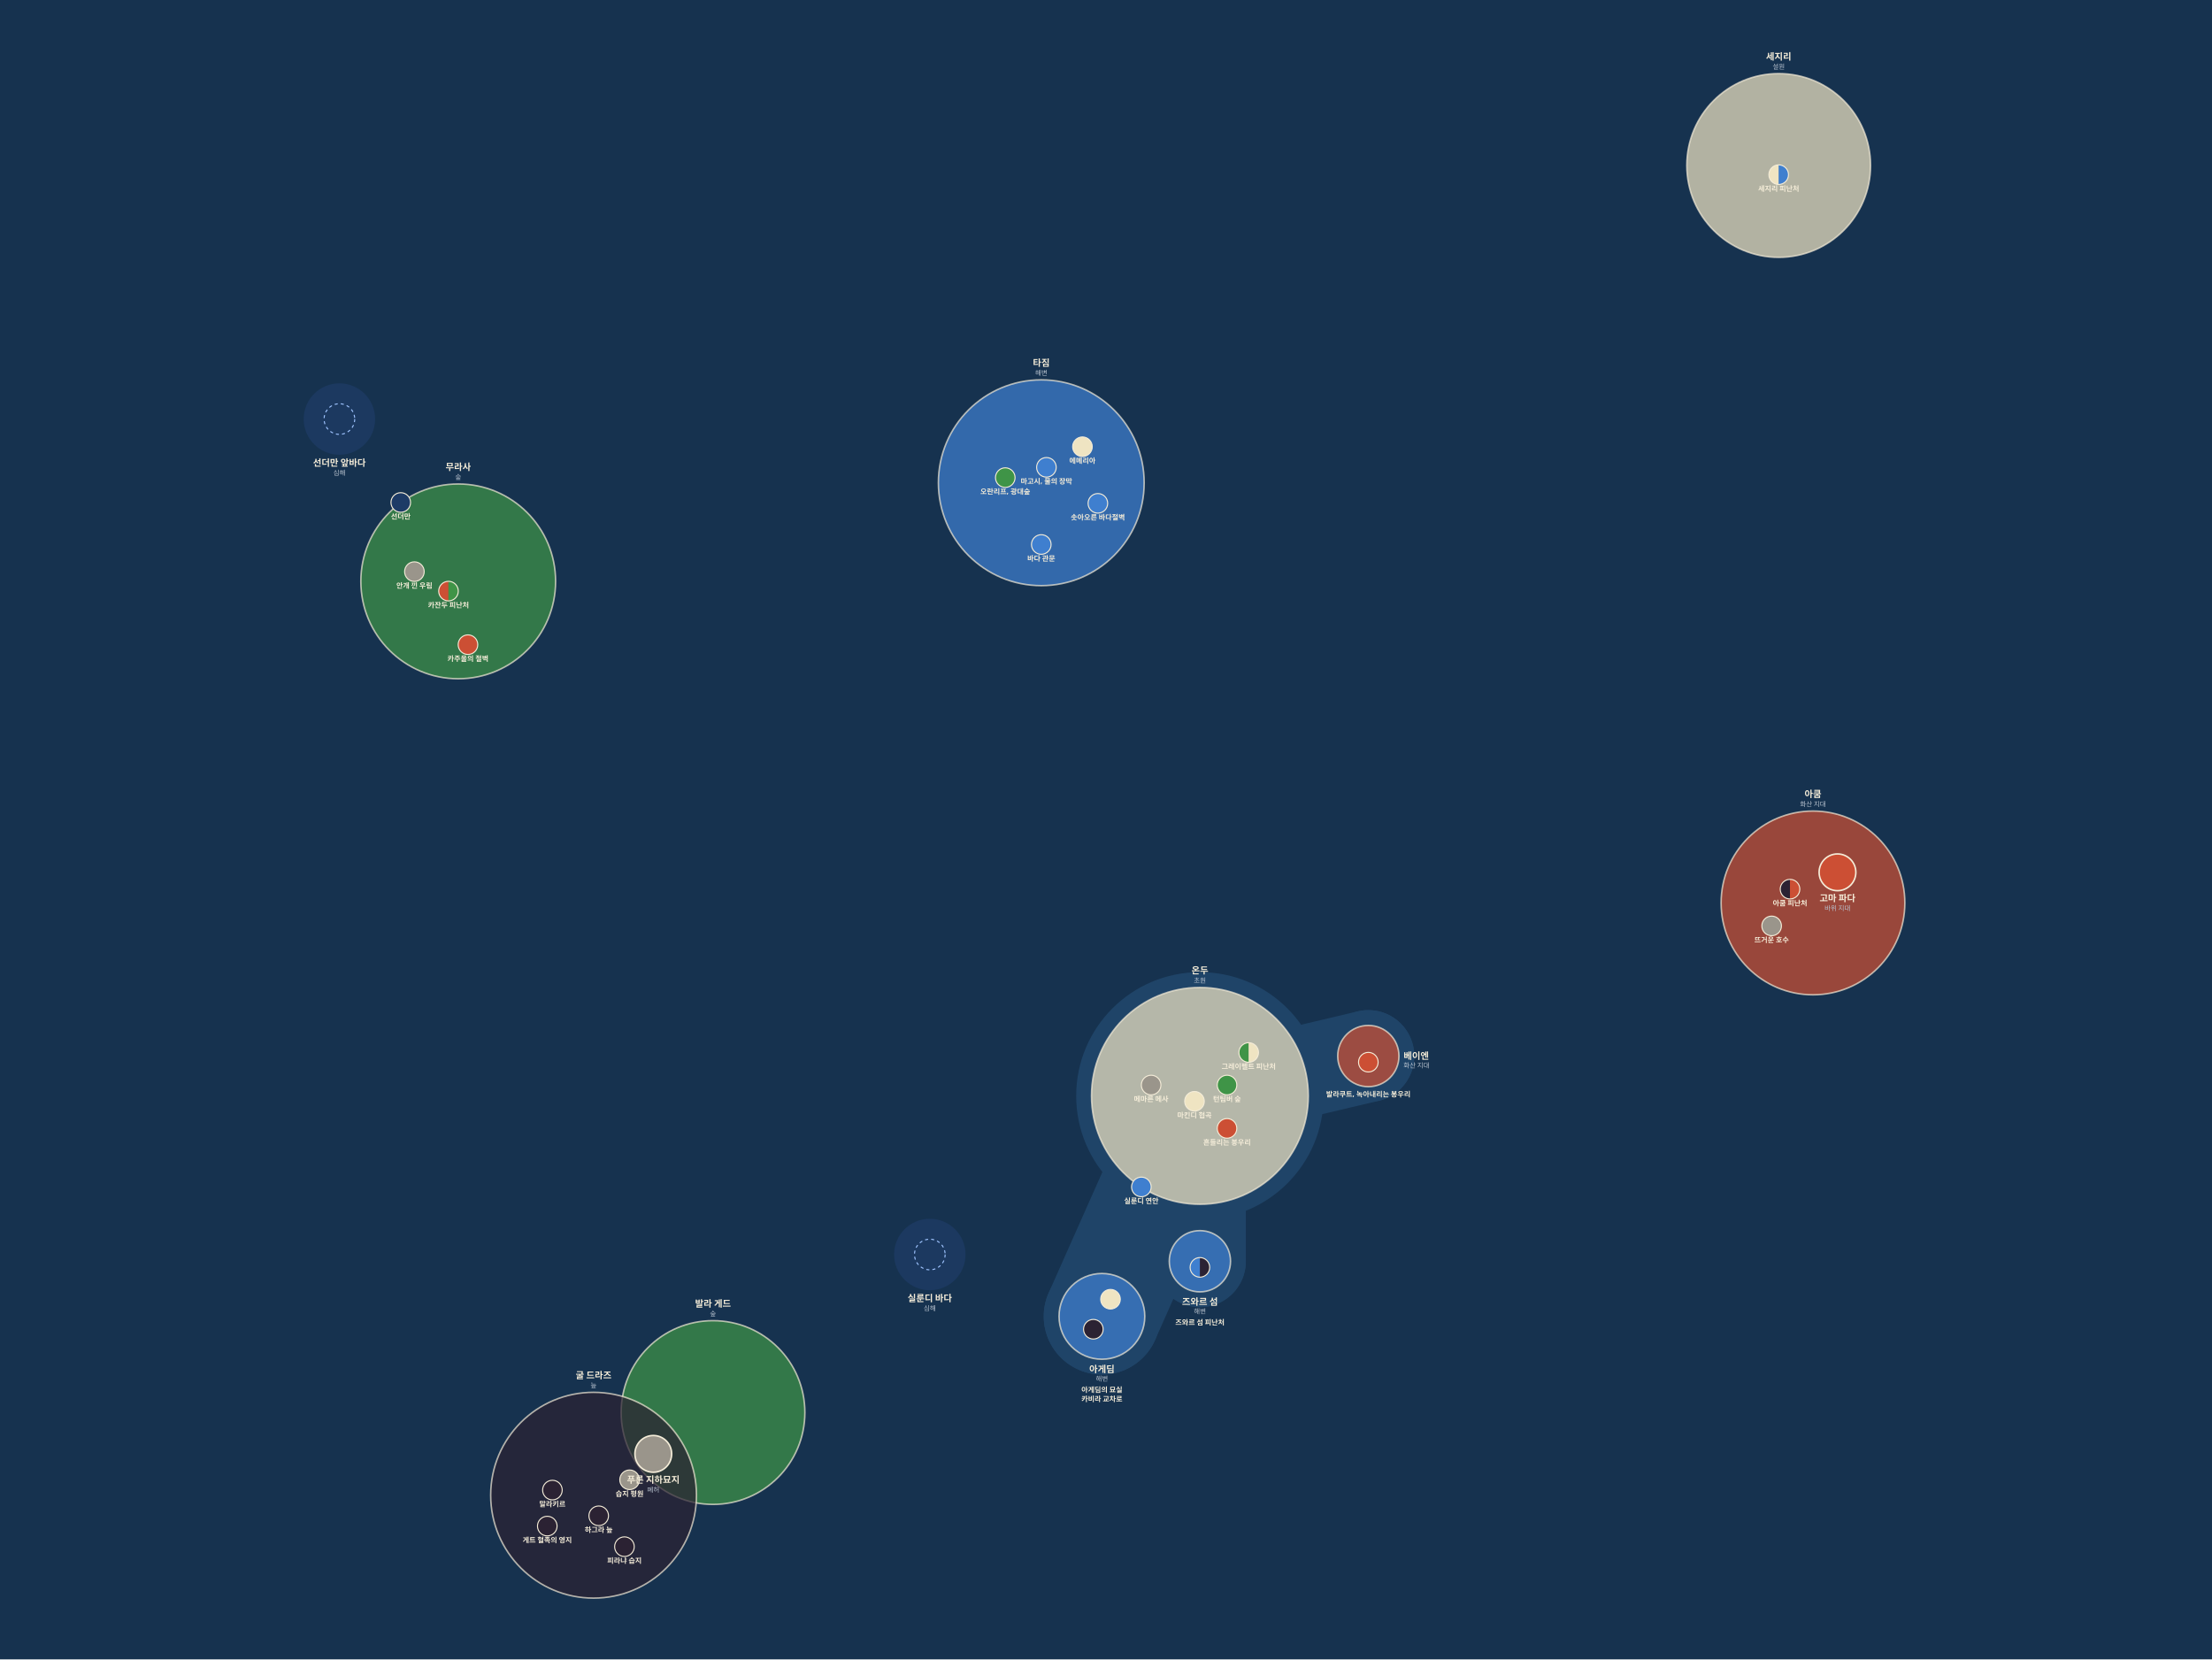
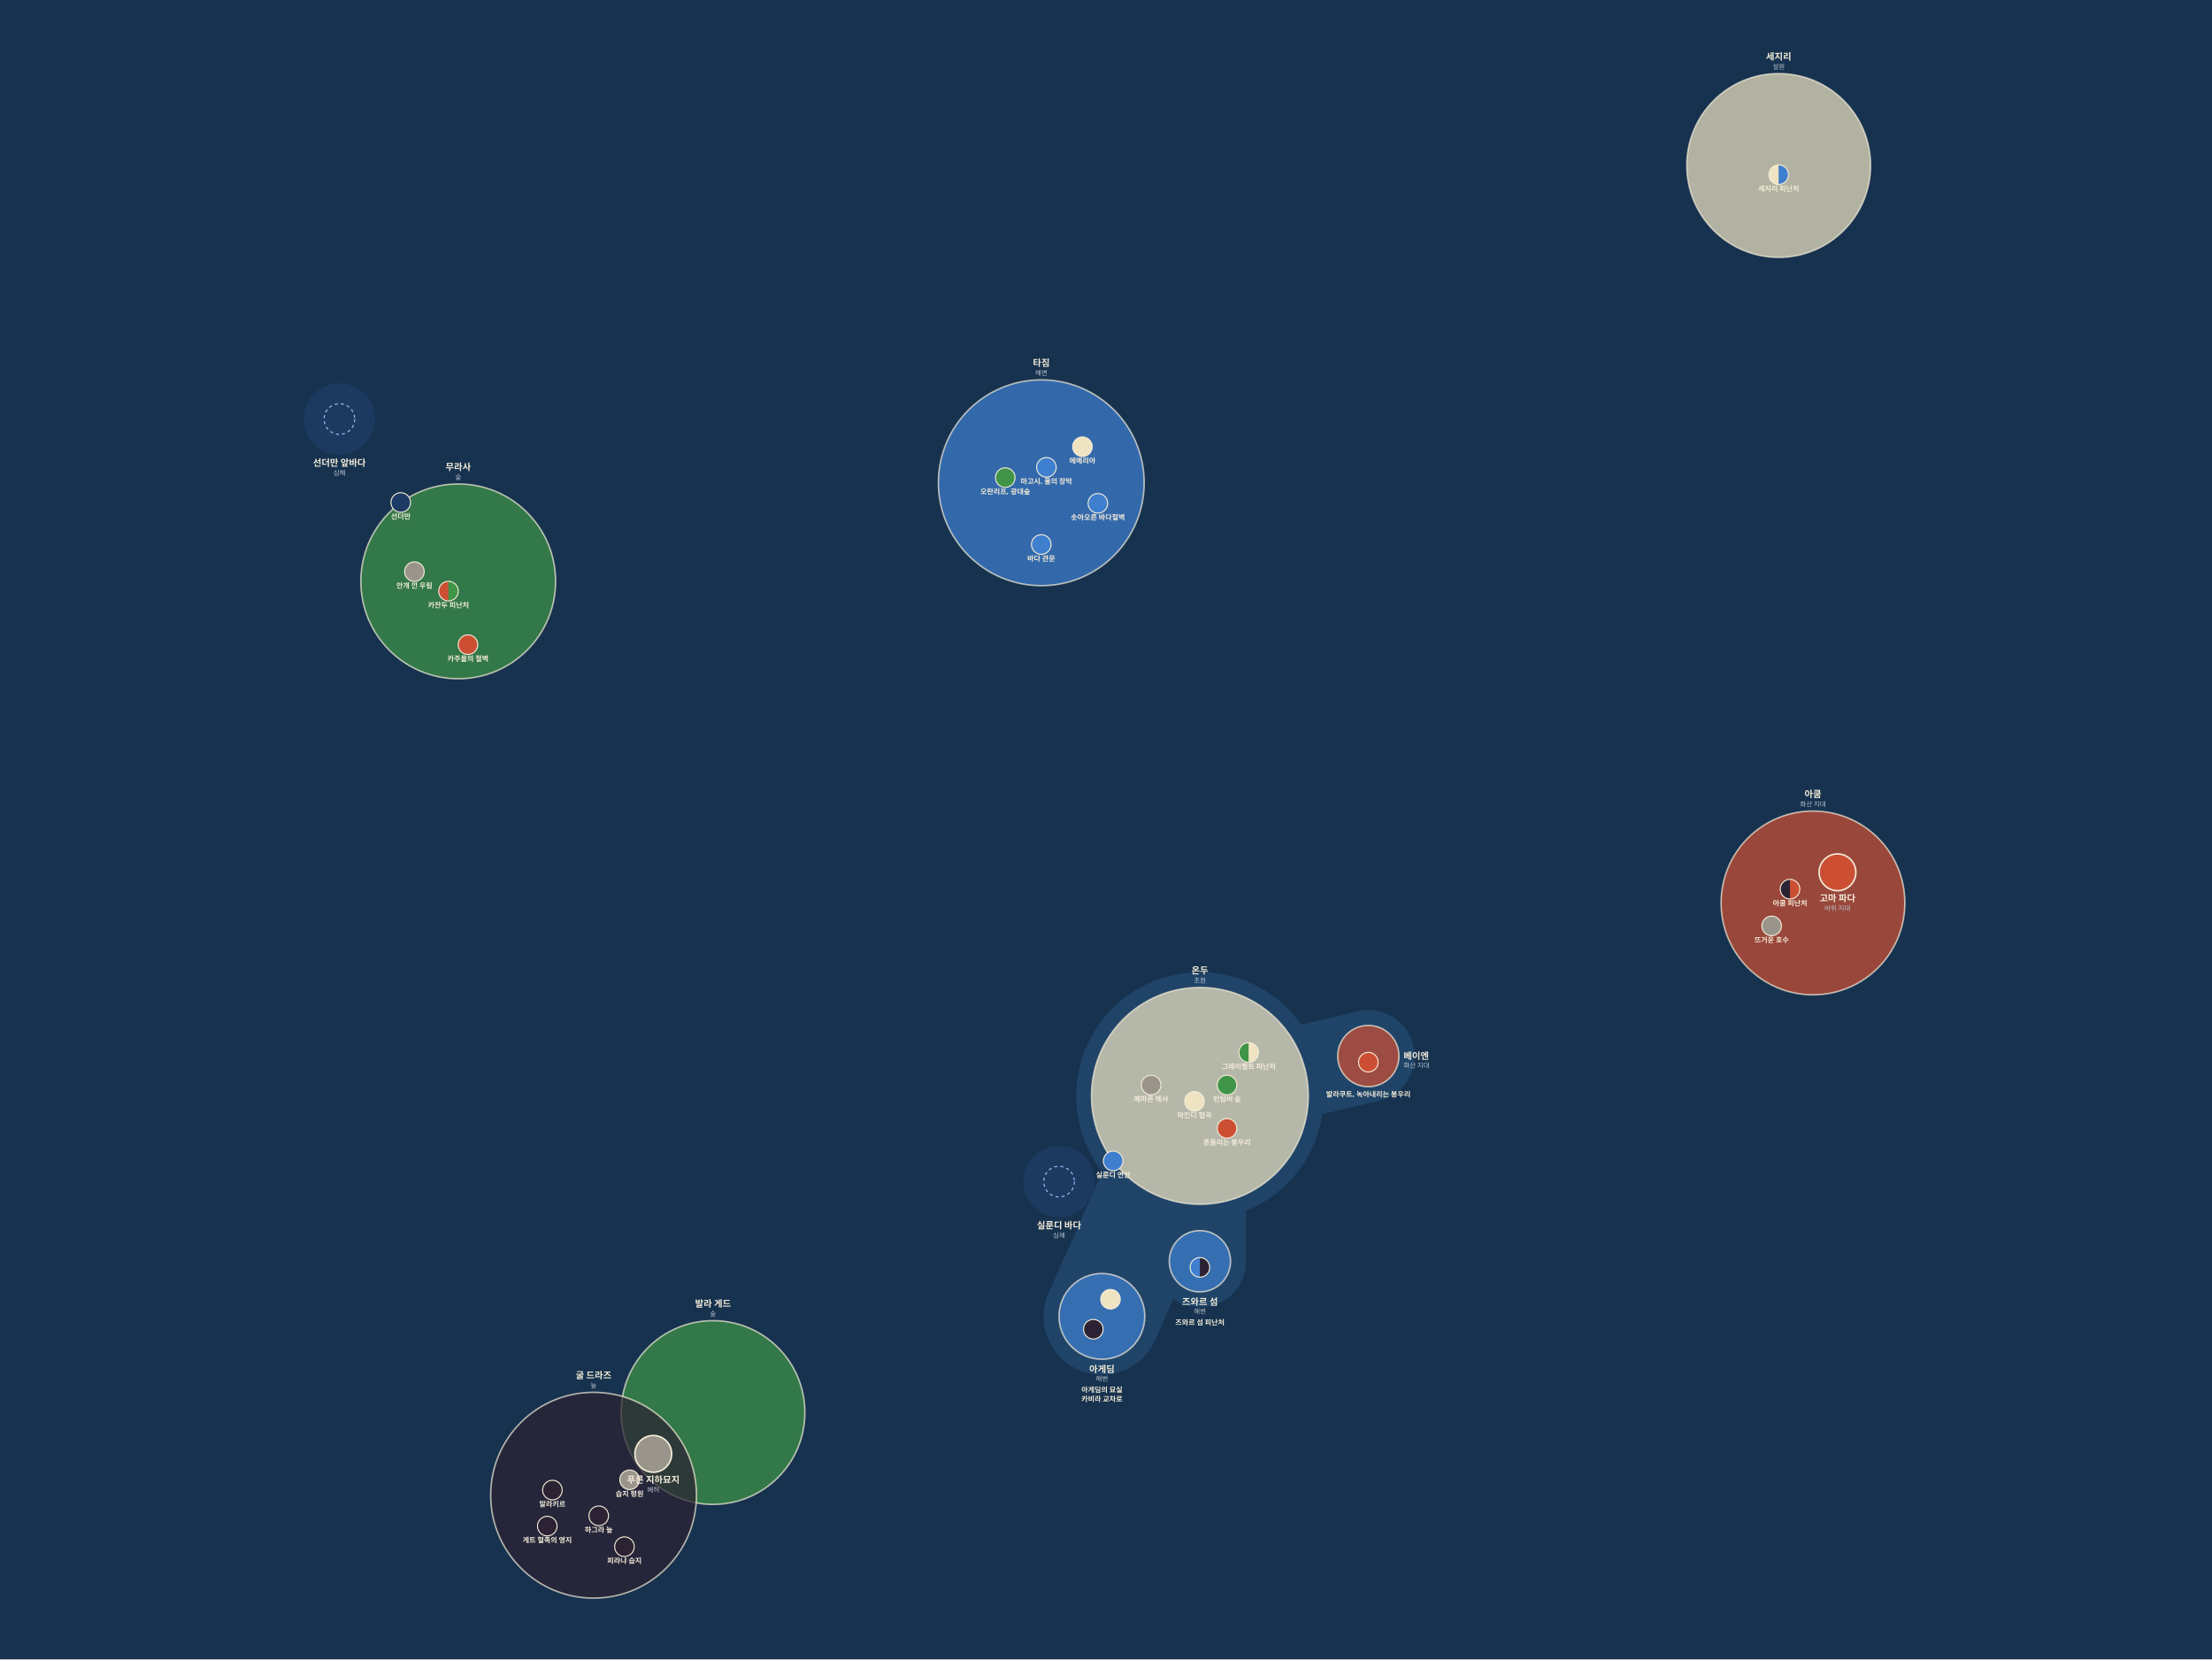
<svg xmlns="http://www.w3.org/2000/svg" viewBox="175 73 4334 3251" width="4334" height="3251">
  <style>
    .name { font: 600 18px sans-serif; fill: #f4ecd8; }
    .terrain { font: 13px sans-serif; fill: #b9c3cf; }
    .area { font: 600 14px sans-serif; fill: #f4ecd8; }
  </style>
  <rect x="175" y="73" width="4334" height="3251" fill="#16324f" />
  <line x1="2526" y1="2220" x2="2334" y2="2652" stroke="#1f4468" stroke-width="228" stroke-linecap="round" />
  <line x1="2526" y1="2220" x2="2856" y2="2142" stroke="#1f4468" stroke-width="180" stroke-linecap="round" />
  <line x1="2526" y1="2220" x2="2526" y2="2544" stroke="#1f4468" stroke-width="180" stroke-linecap="round" />
  <circle cx="2526" cy="2220" r="242.4" fill="#1f4468" />
  <circle cx="2334" cy="2652" r="114" fill="#1f4468" />
  <circle cx="2856" cy="2142" r="90" fill="#1f4468" />
  <circle cx="2526" cy="2544" r="90" fill="#1f4468" />
  <circle cx="2334" cy="2652" r="84" fill="#3f7fcf" fill-opacity="0.72" stroke="#f4ecd8" stroke-opacity="0.7" stroke-width="3" />
  <circle cx="3727.2" cy="1842" r="180" fill="#cc4f34" fill-opacity="0.72" stroke="#f4ecd8" stroke-opacity="0.7" stroke-width="3" />
  <circle cx="1572" cy="2840.4" r="180" fill="#3f9447" fill-opacity="0.72" stroke="#f4ecd8" stroke-opacity="0.7" stroke-width="3" />
  <circle cx="2856" cy="2142" r="60" fill="#cc4f34" fill-opacity="0.72" stroke="#f4ecd8" stroke-opacity="0.7" stroke-width="3" />
  <circle cx="1338" cy="3002.4" r="201.6" fill="#2b2233" fill-opacity="0.72" stroke="#f4ecd8" stroke-opacity="0.7" stroke-width="3" />
  <circle cx="2526" cy="2544" r="60" fill="#3f7fcf" fill-opacity="0.72" stroke="#f4ecd8" stroke-opacity="0.7" stroke-width="3" />
  <circle cx="1072.8" cy="1212" r="190.8" fill="#3f9447" fill-opacity="0.72" stroke="#f4ecd8" stroke-opacity="0.7" stroke-width="3" />
  <circle cx="2526" cy="2220" r="212.4" fill="#efe4c2" fill-opacity="0.72" stroke="#f4ecd8" stroke-opacity="0.7" stroke-width="3" />
  <circle cx="3660" cy="397.2" r="180" fill="#efe4c2" fill-opacity="0.72" stroke="#f4ecd8" stroke-opacity="0.7" stroke-width="3" />
  <circle cx="2215.2" cy="1018.8" r="201.6" fill="#3f7fcf" fill-opacity="0.72" stroke="#f4ecd8" stroke-opacity="0.7" stroke-width="3" />
  <g>
    <circle cx="2317.2" cy="2677.2" r="19.2" fill="#2b2233" stroke="#f4ecd8" stroke-width="2" />
    <text x="2334" y="2800.8" text-anchor="middle" class="area">아게딤의 묘실</text>
  </g>
  <g>
    <path d="M3682.2 1795.8A19.2 19.2 0 0 0 3682.2 1834.2Z" fill="#2b2233" />
    <path d="M3682.2 1795.8A19.2 19.2 0 0 1 3682.2 1834.2Z" fill="#cc4f34" />
    <circle cx="3682.2" cy="1815" r="19.2" fill="none" stroke="#f4ecd8" stroke-width="2" />
    <text x="3682.2" y="1847.4" text-anchor="middle" class="area">아쿰 피난처</text>
  </g>
  <g>
    <circle cx="2430.42" cy="2198.76" r="19.2" fill="#9a958b" stroke="#f4ecd8" stroke-width="2" />
    <text x="2430.42" y="2231.16" text-anchor="middle" class="area">메마른 메사</text>
  </g>
  <g>
    <circle cx="2295.84" cy="948.24" r="19.2" fill="#efe4c2" stroke="#f4ecd8" stroke-width="2" />
    <text x="2295.84" y="980.64" text-anchor="middle" class="area">에메리아</text>
  </g>
  <g>
    <circle cx="1247.28" cy="3062.88" r="19.2" fill="#2b2233" stroke="#f4ecd8" stroke-width="2" />
    <text x="1247.28" y="3095.28" text-anchor="middle" class="area">게트 혈족의 영지</text>
  </g>
  <g>
    <path d="M2621.58 2115.84A19.2 19.2 0 0 0 2621.58 2154.24Z" fill="#3f9447" />
    <path d="M2621.58 2115.84A19.2 19.2 0 0 1 2621.58 2154.24Z" fill="#efe4c2" />
    <circle cx="2621.58" cy="2135.04" r="19.2" fill="none" stroke="#f4ecd8" stroke-width="2" />
    <text x="2621.58" y="2167.44" text-anchor="middle" class="area">그레이펠트 피난처</text>
  </g>
  <g>
    <circle cx="1348.08" cy="3042.72" r="19.2" fill="#2b2233" stroke="#f4ecd8" stroke-width="2" />
    <text x="1348.08" y="3075.12" text-anchor="middle" class="area">하그라 늪</text>
  </g>
  <g>
    <path d="M2526 2536.8A19.2 19.2 0 0 0 2526 2575.2Z" fill="#3f7fcf" />
    <path d="M2526 2536.8A19.2 19.2 0 0 1 2526 2575.2Z" fill="#2b2233" />
    <circle cx="2526" cy="2556" r="19.2" fill="none" stroke="#f4ecd8" stroke-width="2" />
    <text x="2526" y="2668.8" text-anchor="middle" class="area">즈와르 섬 피난처</text>
  </g>
  <g>
    <circle cx="2350.8" cy="2618.4" r="19.2" fill="#efe4c2" stroke="#f4ecd8" stroke-width="2" />
    <text x="2334" y="2818.8" text-anchor="middle" class="area">카비라 교차로</text>
  </g>
  <g>
    <path d="M1053.72 1211.88A19.2 19.2 0 0 0 1053.72 1250.28Z" fill="#cc4f34" />
    <path d="M1053.72 1211.88A19.2 19.2 0 0 1 1053.72 1250.28Z" fill="#3f9447" />
    <circle cx="1053.72" cy="1231.08" r="19.2" fill="none" stroke="#f4ecd8" stroke-width="2" />
    <text x="1053.72" y="1263.48" text-anchor="middle" class="area">카잔두 피난처</text>
  </g>
  <g>
    <circle cx="1091.88" cy="1336.02" r="19.2" fill="#cc4f34" stroke="#f4ecd8" stroke-width="2" />
    <text x="1091.88" y="1368.42" text-anchor="middle" class="area">카주울의 절벽</text>
  </g>
  <g>
    <circle cx="2225.28" cy="988.56" r="19.2" fill="#3f7fcf" stroke="#f4ecd8" stroke-width="2" />
    <text x="2225.28" y="1020.96" text-anchor="middle" class="area">마고시, 물의 장막</text>
  </g>
  <g>
    <circle cx="2515.38" cy="2230.62" r="19.2" fill="#efe4c2" stroke="#f4ecd8" stroke-width="2" />
    <text x="2515.38" y="2263.02" text-anchor="middle" class="area">마킨디 협곡</text>
  </g>
  <g>
    <circle cx="1257.36" cy="2992.32" r="19.2" fill="#2b2233" stroke="#f4ecd8" stroke-width="2" />
    <text x="1257.36" y="3024.72" text-anchor="middle" class="area">말라키르</text>
  </g>
  <g>
    <circle cx="1408.56" cy="2972.16" r="19.2" fill="#9a958b" stroke="#f4ecd8" stroke-width="2" />
    <text x="1408.56" y="3004.56" text-anchor="middle" class="area">습지 평원</text>
  </g>
  <g>
    <circle cx="986.94" cy="1192.92" r="19.2" fill="#9a958b" stroke="#f4ecd8" stroke-width="2" />
    <text x="986.94" y="1225.32" text-anchor="middle" class="area">안개 낀 우림</text>
  </g>
  <g>
    <circle cx="2144.64" cy="1008.72" r="19.2" fill="#3f9447" stroke="#f4ecd8" stroke-width="2" />
    <text x="2144.64" y="1041.12" text-anchor="middle" class="area">오란리프, 광대숲</text>
  </g>
  <g>
    <circle cx="1398.48" cy="3103.2" r="19.2" fill="#2b2233" stroke="#f4ecd8" stroke-width="2" />
    <text x="1398.48" y="3135.6" text-anchor="middle" class="area">피라냐 습지</text>
  </g>
  <g>
    <circle cx="3646.2" cy="1887" r="19.2" fill="#9a958b" stroke="#f4ecd8" stroke-width="2" />
    <text x="3646.2" y="1919.4" text-anchor="middle" class="area">뜨거운 호수</text>
  </g>
  <g>
    <circle cx="2215.2" cy="1139.76" r="19.2" fill="#3f7fcf" stroke="#f4ecd8" stroke-width="2" />
    <text x="2215.2" y="1172.16" text-anchor="middle" class="area">바다 관문</text>
  </g>
  <g>
    <path d="M3660 396A19.2 19.2 0 0 0 3660 434.4Z" fill="#efe4c2" />
    <path d="M3660 396A19.2 19.2 0 0 1 3660 434.4Z" fill="#3f7fcf" />
    <circle cx="3660" cy="415.2" r="19.2" fill="none" stroke="#f4ecd8" stroke-width="2" />
    <text x="3660" y="447.6" text-anchor="middle" class="area">세지리 피난처</text>
  </g>
  <g>
-     <circle cx="2411.304" cy="2398.416" r="19.2" fill="#3f7fcf" stroke="#f4ecd8" stroke-width="2" />
-     <text x="2411.304" y="2430.816" text-anchor="middle" class="area">실룬디 연안</text>
+     <circle cx="2356.08" cy="2347.44" r="19.2" fill="#3f7fcf" stroke="#f4ecd8" stroke-width="2" />
+     <text x="2356.08" y="2379.84" text-anchor="middle" class="area">실룬디 연안</text>
  </g>
  <g>
    <circle cx="2326.08" cy="1059.12" r="19.2" fill="#3f7fcf" stroke="#f4ecd8" stroke-width="2" />
    <text x="2326.08" y="1091.52" text-anchor="middle" class="area">솟아오른 바다절벽</text>
  </g>
  <g>
    <circle cx="2579.1" cy="2283.72" r="19.2" fill="#cc4f34" stroke="#f4ecd8" stroke-width="2" />
    <text x="2579.1" y="2316.12" text-anchor="middle" class="area">흔들리는 봉우리</text>
  </g>
  <g>
    <circle cx="960.228" cy="1057.452" r="19.2" fill="#1d3b66" stroke="#f4ecd8" stroke-width="2" />
    <text x="960.228" y="1089.852" text-anchor="middle" class="area">선더만</text>
  </g>
  <g>
    <circle cx="2579.1" cy="2198.76" r="19.2" fill="#3f9447" stroke="#f4ecd8" stroke-width="2" />
    <text x="2579.1" y="2231.16" text-anchor="middle" class="area">턴팀버 숲</text>
  </g>
  <g>
    <circle cx="2856" cy="2154" r="19.2" fill="#cc4f34" stroke="#f4ecd8" stroke-width="2" />
    <text x="2856" y="2221.8" text-anchor="middle" class="area">발라쿠트, 녹아내리는 봉우리</text>
  </g>
  <g>
    <text x="2334" y="2761.8" text-anchor="middle" class="name">아게딤</text>
    <text x="2334" y="2778.8" text-anchor="middle" class="terrain">해변</text>
  </g>
  <g>
    <text x="3727.2" y="1635" text-anchor="middle" class="name">아쿰</text>
    <text x="3727.2" y="1653" text-anchor="middle" class="terrain">화산 지대</text>
  </g>
  <g>
    <text x="1572" y="2633.4" text-anchor="middle" class="name">발라 게드</text>
    <text x="1572" y="2651.4" text-anchor="middle" class="terrain">숲</text>
  </g>
  <g>
    <text x="2925" y="2148" text-anchor="start" class="name">베이엔</text>
    <text x="2925" y="2165" text-anchor="start" class="terrain">화산 지대</text>
  </g>
  <g>
    <circle cx="3775.2" cy="1782" r="36" fill="#cc4f34" stroke="#f4ecd8" stroke-width="3" />
    <text x="3775.2" y="1839" text-anchor="middle" class="name">고마 파다</text>
    <text x="3775.2" y="1857" text-anchor="middle" class="terrain">바위 지대</text>
  </g>
  <g>
    <text x="1338" y="2773.8" text-anchor="middle" class="name">굴 드라즈</text>
    <text x="1338" y="2791.8" text-anchor="middle" class="terrain">늪</text>
  </g>
  <g>
    <text x="2526" y="2629.8" text-anchor="middle" class="name">즈와르 섬</text>
    <text x="2526" y="2646.8" text-anchor="middle" class="terrain">해변</text>
  </g>
  <g>
    <text x="1072.8" y="994.2" text-anchor="middle" class="name">무라사</text>
    <text x="1072.8" y="1012.2" text-anchor="middle" class="terrain">숲</text>
  </g>
  <g>
    <text x="2526" y="1980.6" text-anchor="middle" class="name">온두</text>
    <text x="2526" y="1998.6" text-anchor="middle" class="terrain">초원</text>
  </g>
  <g>
    <text x="3660" y="190.2" text-anchor="middle" class="name">세지리</text>
    <text x="3660" y="208.2" text-anchor="middle" class="terrain">설원</text>
  </g>
  <g>
-     <circle cx="1996.8" cy="2530.8" r="70" fill="#1d3b66" opacity="0.75" />
-     <circle cx="1996.8" cy="2530.8" r="30" fill="none" stroke="#9fc4ff" stroke-width="2" stroke-dasharray="6 6" />
-     <text x="1996.8" y="2622.8" text-anchor="middle" class="name">실룬디 바다</text>
-     <text x="1996.8" y="2640.8" text-anchor="middle" class="terrain">심해</text>
+     <circle cx="2250" cy="2388" r="70" fill="#1d3b66" opacity="0.75" />
+     <circle cx="2250" cy="2388" r="30" fill="none" stroke="#9fc4ff" stroke-width="2" stroke-dasharray="6 6" />
+     <text x="2250" y="2480" text-anchor="middle" class="name">실룬디 바다</text>
+     <text x="2250" y="2498" text-anchor="middle" class="terrain">심해</text>
  </g>
  <g>
    <circle cx="840" cy="894" r="70" fill="#1d3b66" opacity="0.75" />
    <circle cx="840" cy="894" r="30" fill="none" stroke="#9fc4ff" stroke-width="2" stroke-dasharray="6 6" />
    <text x="840" y="986" text-anchor="middle" class="name">선더만 앞바다</text>
    <text x="840" y="1004" text-anchor="middle" class="terrain">심해</text>
  </g>
  <g>
    <text x="2215.2" y="790.2" text-anchor="middle" class="name">타짐</text>
    <text x="2215.2" y="808.2" text-anchor="middle" class="terrain">해변</text>
  </g>
  <g>
    <circle cx="1455" cy="2921.4" r="36" fill="#9a958b" stroke="#f4ecd8" stroke-width="3" />
    <text x="1455" y="2978.4" text-anchor="middle" class="name">푸른 지하묘지</text>
    <text x="1455" y="2996.4" text-anchor="middle" class="terrain">폐허</text>
  </g>
</svg>
